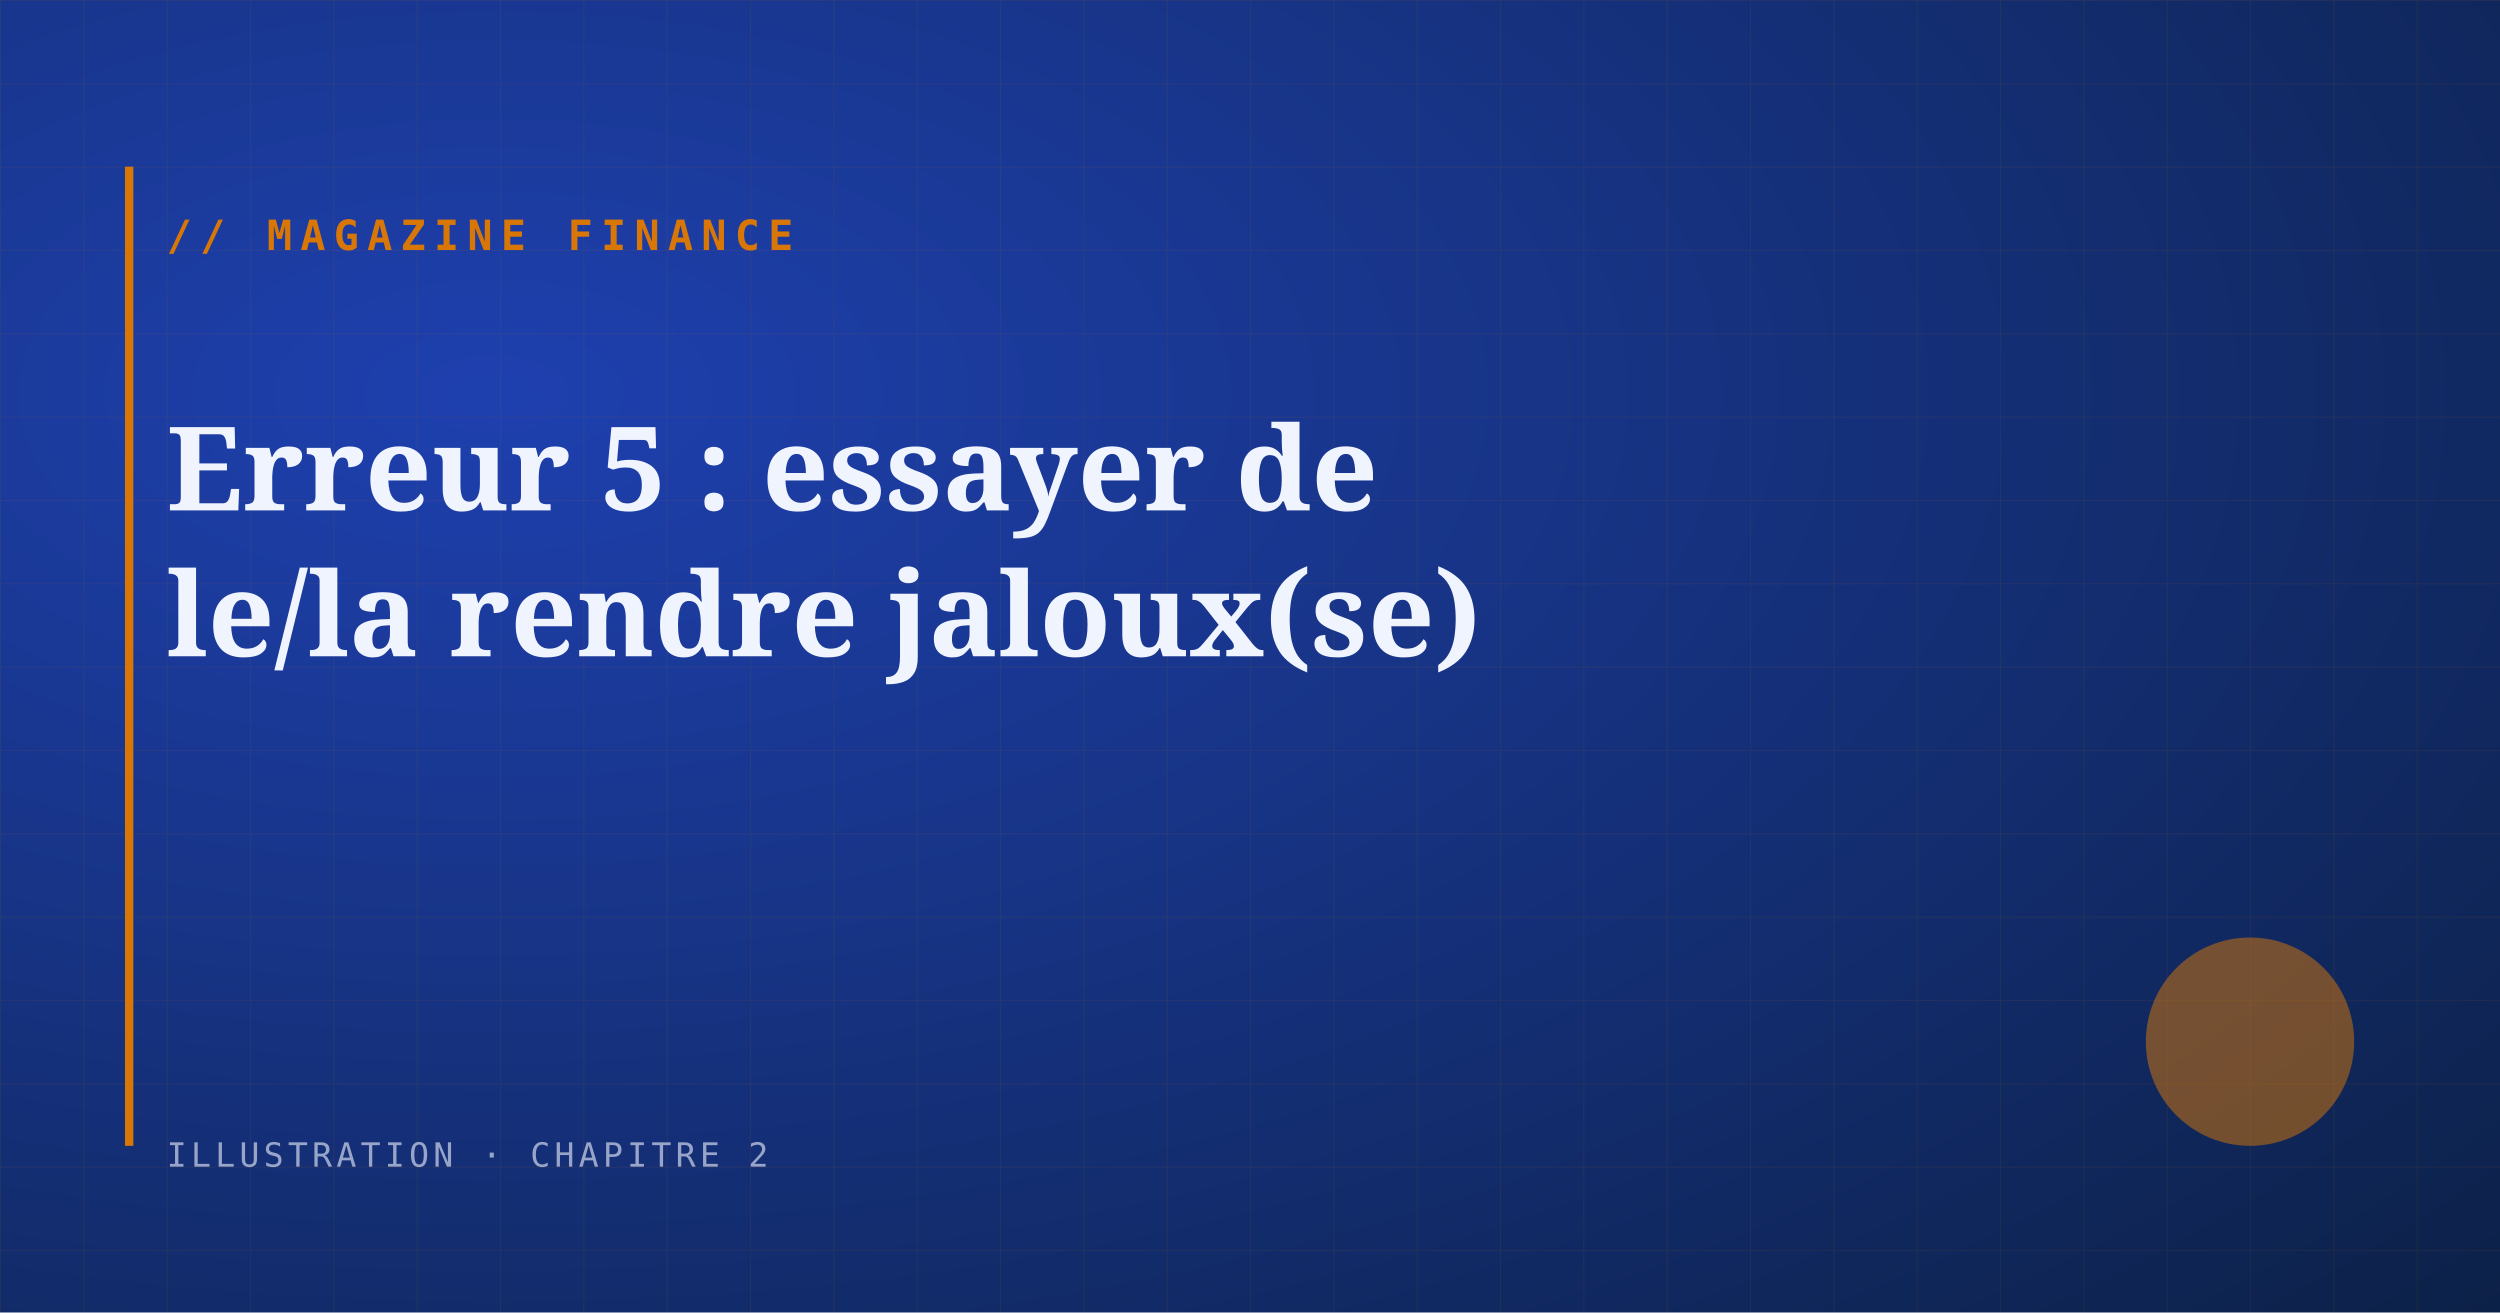
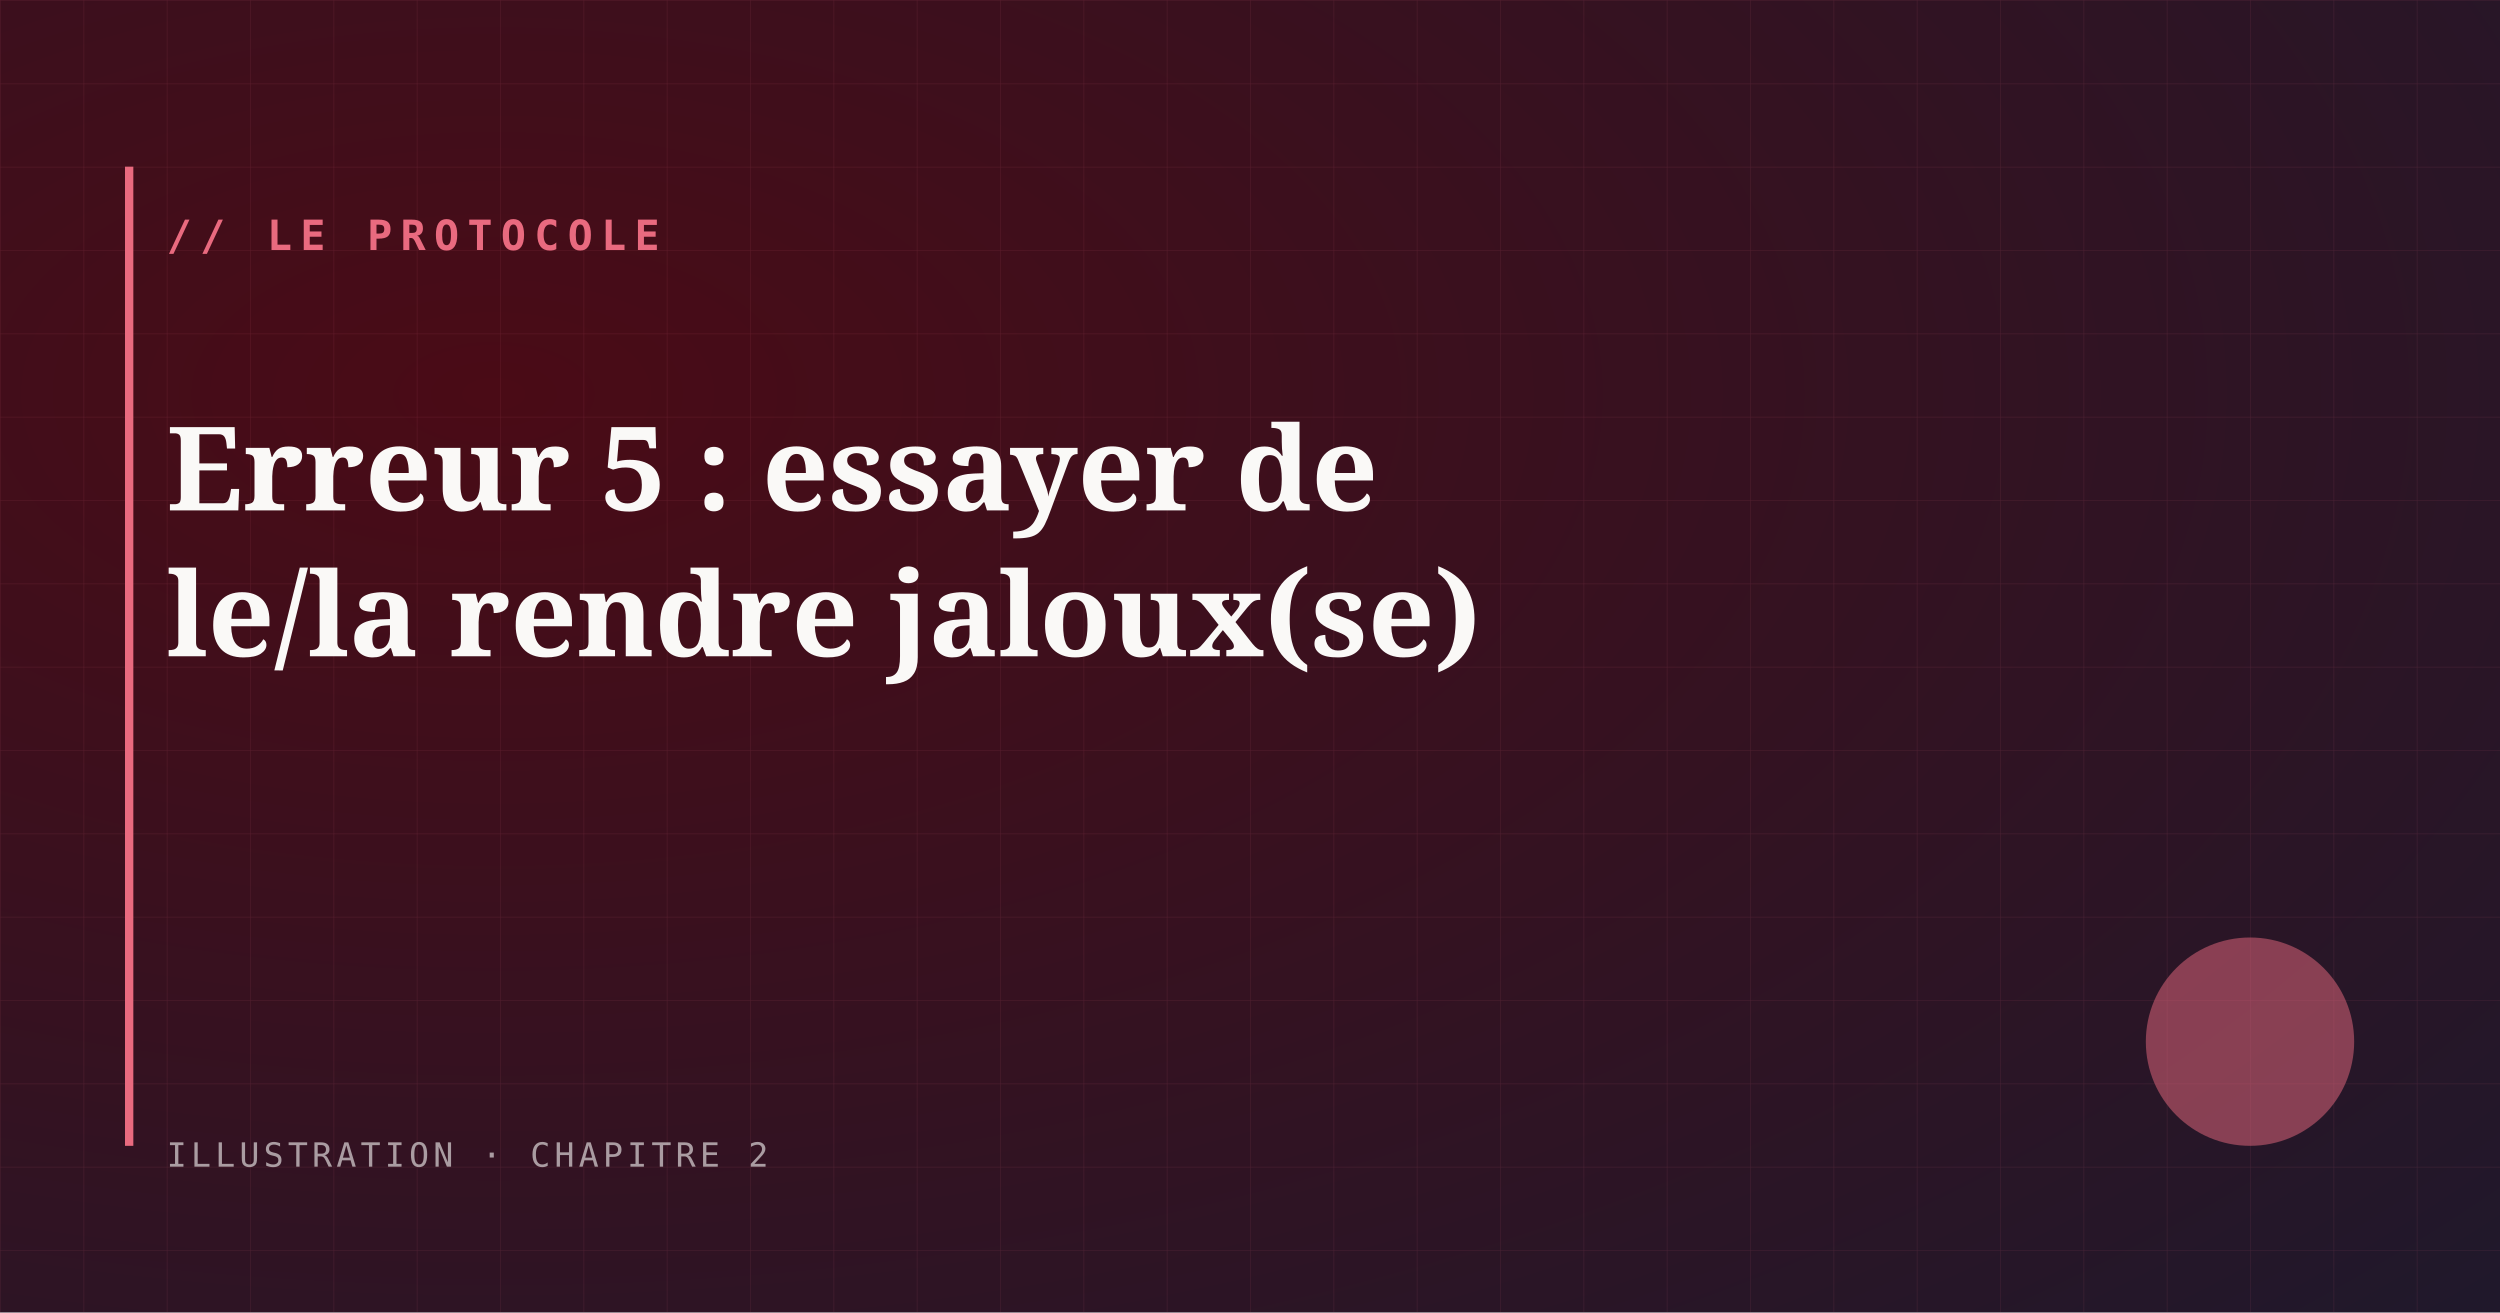
<svg xmlns="http://www.w3.org/2000/svg" viewBox="0 0 1200 630" width="1200" height="630">
  <defs>
    <radialGradient id="bg" cx="20%" cy="30%" r="120%">
-       <stop offset="0%" stop-color="#1e40af" />
-       <stop offset="100%" stop-color="#0a1d3a" />
+       <stop offset="0%" stop-color="#4a0b16" />
+       <stop offset="100%" stop-color="#1A1A2E" />
    </radialGradient>
  </defs>
  <rect width="1200" height="630" fill="url(#bg)" />
  <defs>
    <pattern id="grid" width="40" height="40" patternUnits="userSpaceOnUse">
-       <path d="M 40 0 L 0 0 0 40" fill="none" stroke="#d97706" stroke-width="0.5" opacity="0.15" />
+       <path d="M 40 0 L 0 0 0 40" fill="none" stroke="#e96a7f" stroke-width="0.5" opacity="0.15" />
    </pattern>
  </defs>
  <rect width="1200" height="630" fill="url(#grid)" />
-   <rect x="60" y="80" width="4" height="470" fill="#d97706" />
-   <circle cx="1080" cy="500" r="50" fill="#d97706" opacity="0.5" />
-   <text x="80" y="120" font-family="ui-monospace, monospace" font-size="20" font-weight="600" letter-spacing="4" fill="#d97706">// MAGAZINE FINANCE</text>
-   <text x="80" y="245" font-family="Georgia, serif" font-size="56" font-weight="bold" fill="#f0f4ff">Erreur 5 : essayer de</text>
-   <text x="80" y="315" font-family="Georgia, serif" font-size="56" font-weight="bold" fill="#f0f4ff">le/la rendre jaloux(se)</text>
-   <text x="80" y="560" font-family="ui-monospace, monospace" font-size="16" letter-spacing="2" fill="#f0f4ff" opacity="0.6">ILLUSTRATION · CHAPITRE 2</text>
+   <rect x="60" y="80" width="4" height="470" fill="#e96a7f" />
+   <circle cx="1080" cy="500" r="50" fill="#e96a7f" opacity="0.5" />
+   <text x="80" y="120" font-family="ui-monospace, monospace" font-size="20" font-weight="600" letter-spacing="4" fill="#e96a7f">// LE PROTOCOLE</text>
+   <text x="80" y="245" font-family="Georgia, serif" font-size="56" font-weight="bold" fill="#FAF9F7">Erreur 5 : essayer de</text>
+   <text x="80" y="315" font-family="Georgia, serif" font-size="56" font-weight="bold" fill="#FAF9F7">le/la rendre jaloux(se)</text>
+   <text x="80" y="560" font-family="ui-monospace, monospace" font-size="16" letter-spacing="2" fill="#FAF9F7" opacity="0.6">ILLUSTRATION · CHAPITRE 2</text>
</svg>
